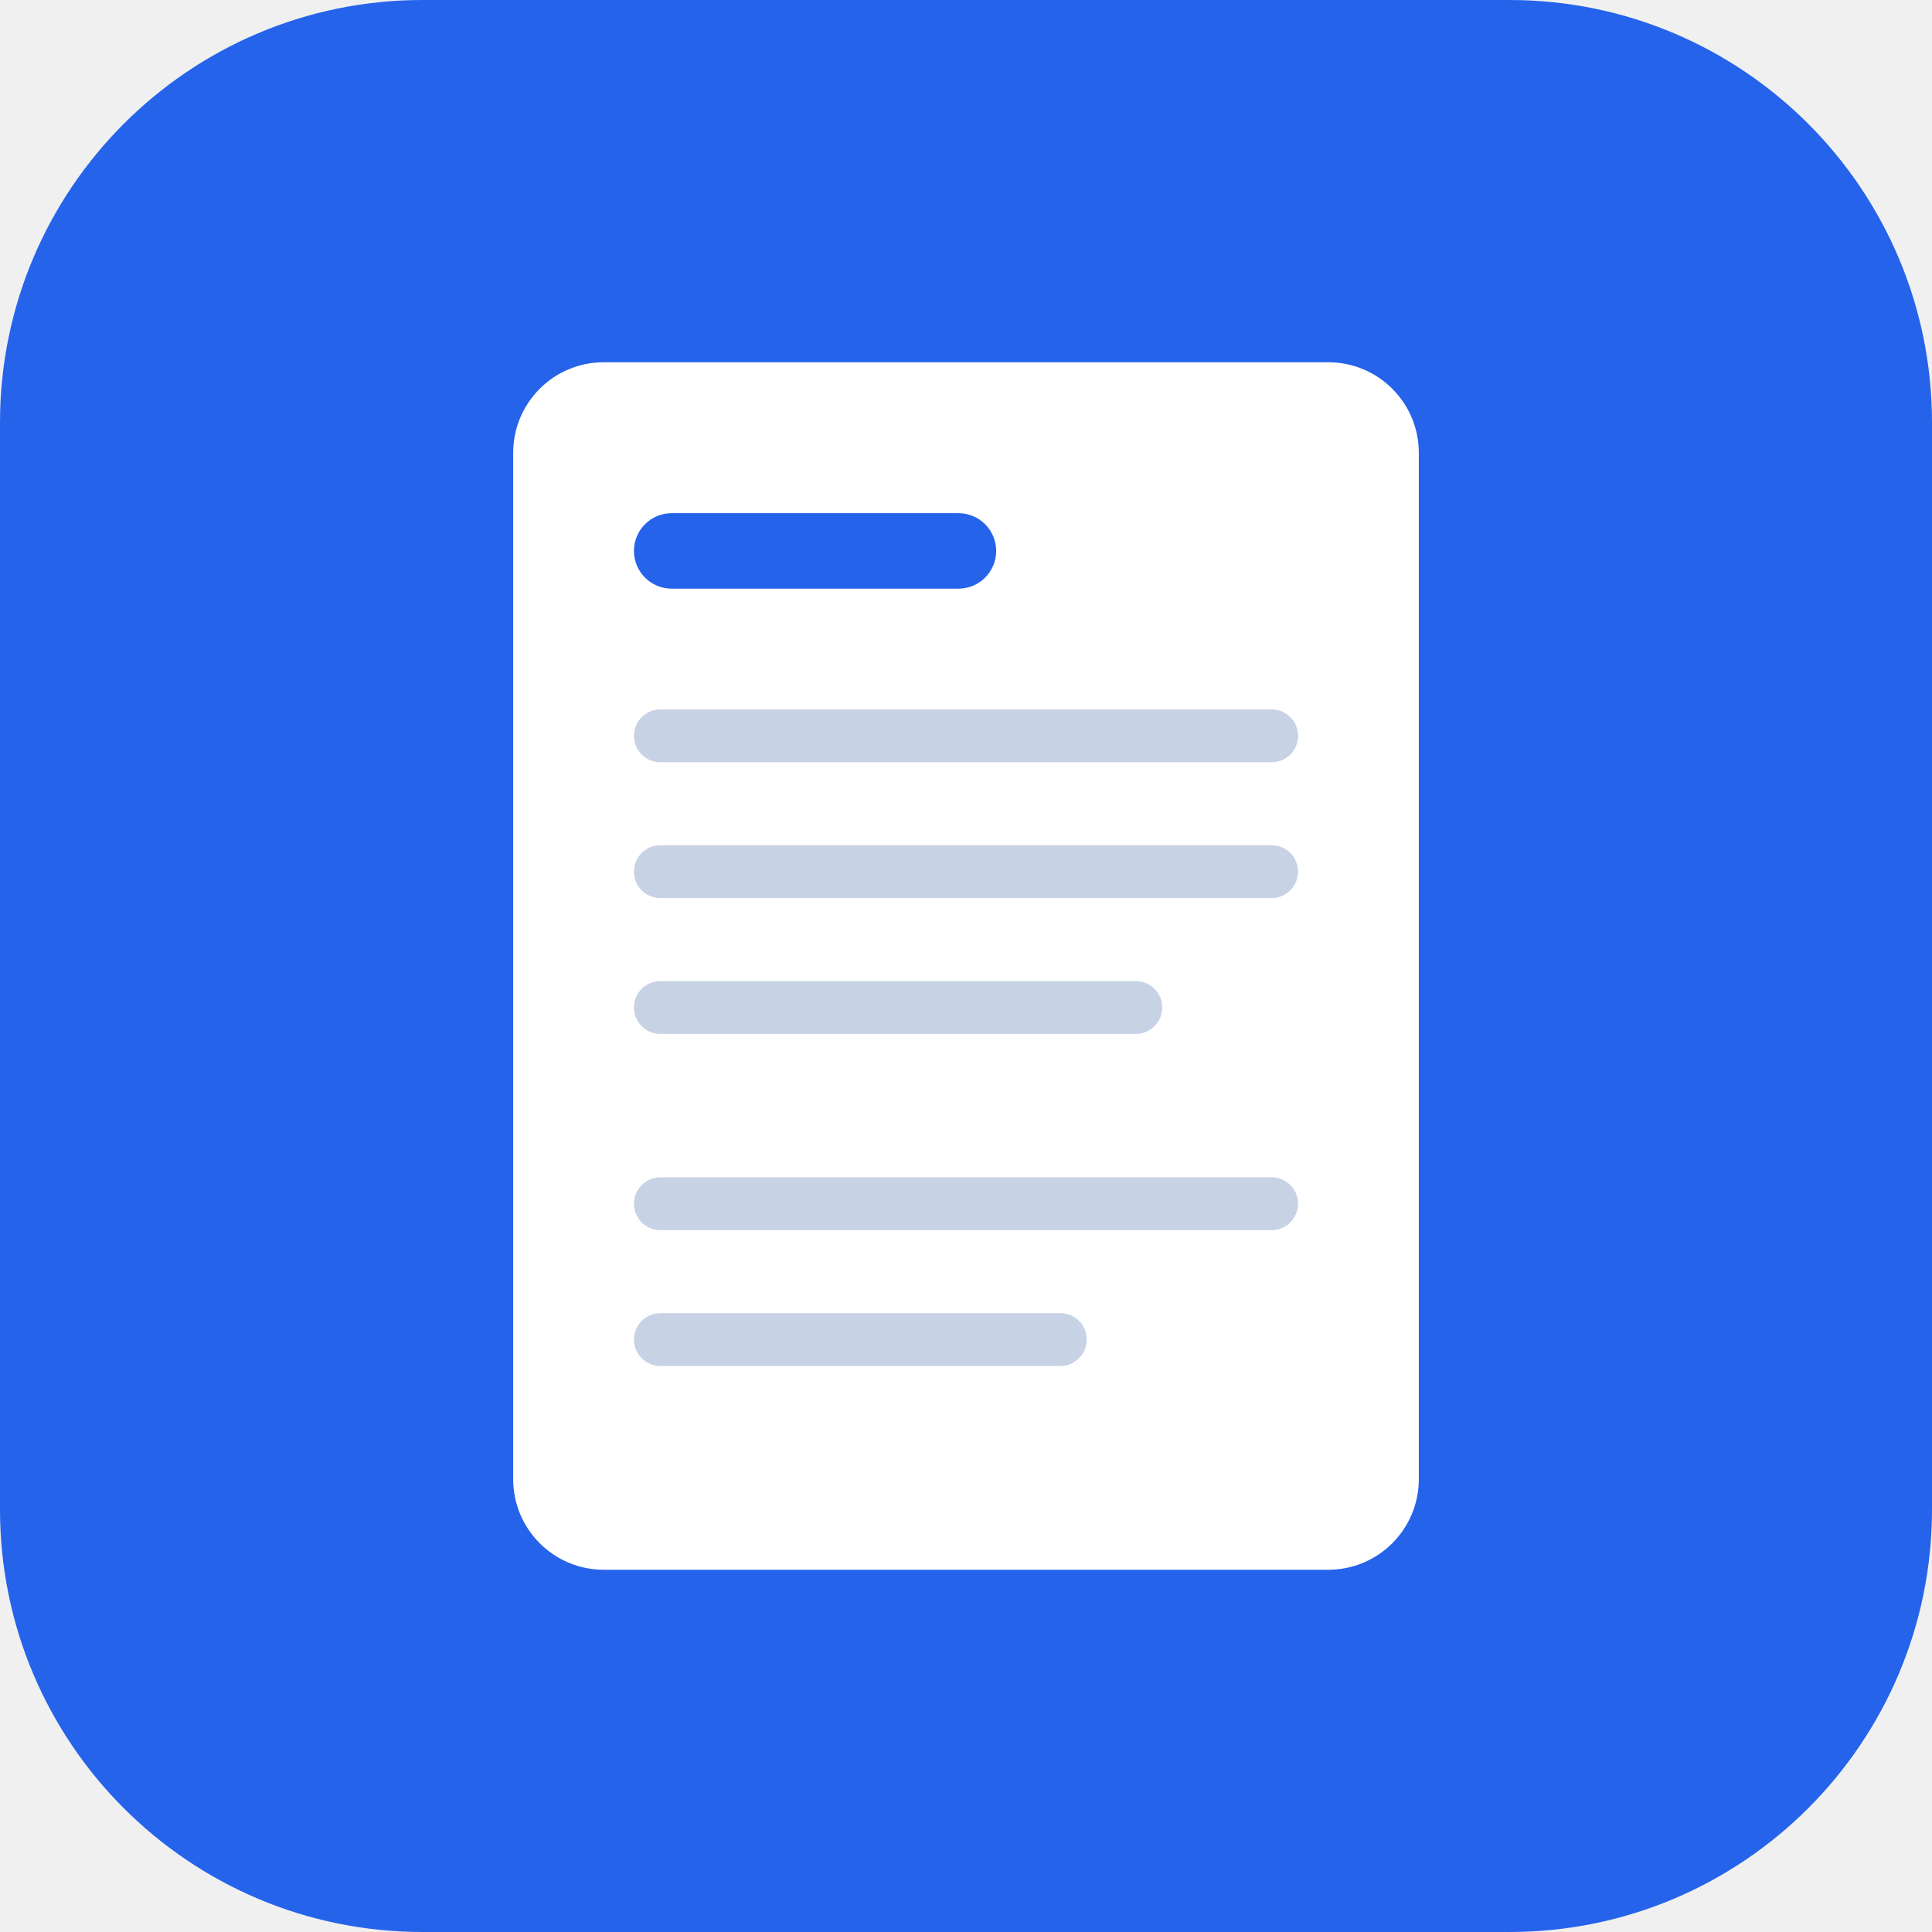
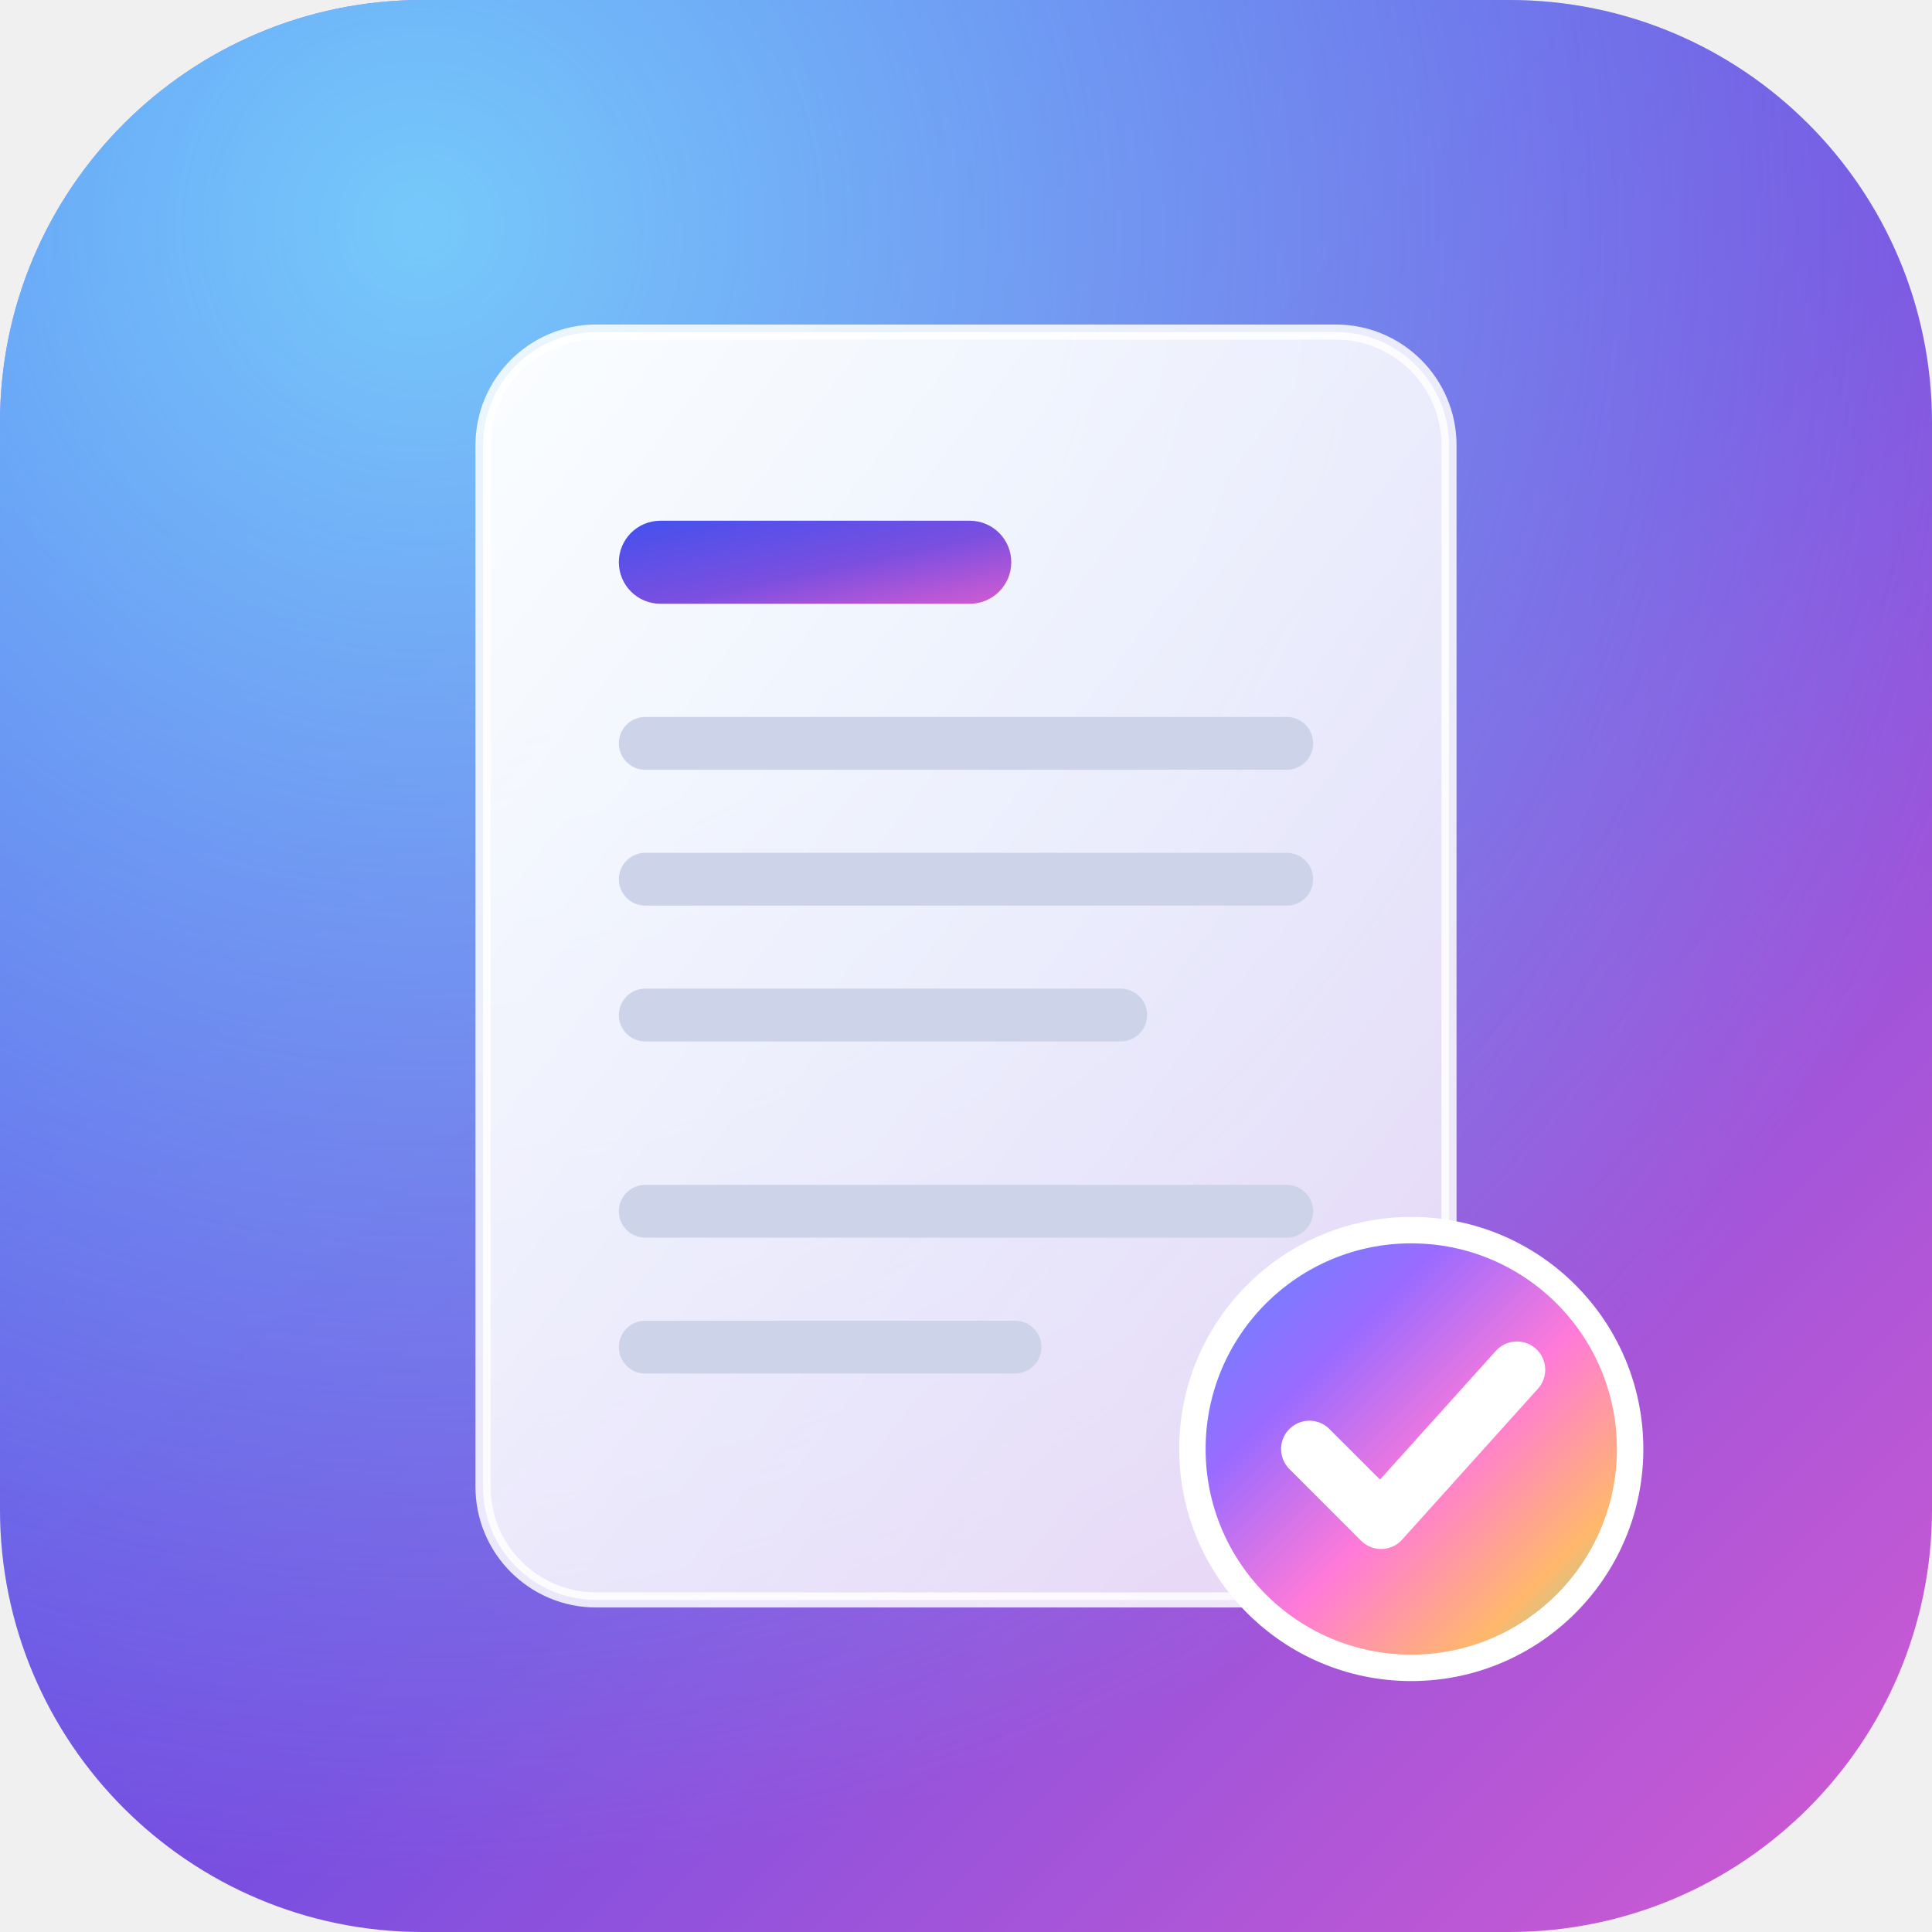
<svg xmlns="http://www.w3.org/2000/svg" viewBox="0 0 512 512">
-   <rect width="512" height="512" rx="112" fill="#2563eb" />
-   <rect x="136" y="96" width="240" height="320" rx="24" fill="#fff" />
-   <rect x="168" y="136" width="96" height="20" rx="10" fill="#2563eb" />
-   <rect x="168" y="188" width="176" height="14" rx="7" fill="#c7d2e5" />
-   <rect x="168" y="224" width="176" height="14" rx="7" fill="#c7d2e5" />
-   <rect x="168" y="260" width="140" height="14" rx="7" fill="#c7d2e5" />
-   <rect x="168" y="312" width="176" height="14" rx="7" fill="#c7d2e5" />
-   <rect x="168" y="348" width="120" height="14" rx="7" fill="#c7d2e5" />
+   <defs>
+     <linearGradient id="bg" x1="0" y1="0" x2="1" y2="1">
+       <stop offset="0" stop-color="#4351ee" />
+       <stop offset=".55" stop-color="#7a4fe0" />
+       <stop offset="1" stop-color="#d45bd1" />
+     </linearGradient>
+     <radialGradient id="glow" cx=".22" cy=".12" r=".85">
+       <stop offset="0" stop-color="#7fe7ff" stop-opacity=".8" />
+       <stop offset="1" stop-color="#7fe7ff" stop-opacity="0" />
+     </radialGradient>
+     <linearGradient id="glass" x1="0" y1="0" x2="1" y2="1">
+       <stop offset="0" stop-color="#fff" stop-opacity=".97" />
+       <stop offset="1" stop-color="#fff" stop-opacity=".74" />
+     </linearGradient>
+     <linearGradient id="holo" x1="0" y1="0" x2="1" y2="1">
+       <stop offset="0" stop-color="#5b8cff" />
+       <stop offset=".3" stop-color="#9a6bff" />
+       <stop offset=".55" stop-color="#ff7ad9" />
+       <stop offset=".8" stop-color="#ffb86b" />
+       <stop offset="1" stop-color="#4fe0d0" />
+     </linearGradient>
+   </defs>
+   <rect width="512" height="512" rx="112" fill="url(#bg)" />
+   <rect width="512" height="512" rx="112" fill="url(#glow)" />
+   <rect x="128" y="88" width="256" height="336" rx="30" fill="url(#glass)" stroke="#fff" stroke-opacity=".85" stroke-width="4" />
+   <rect x="164" y="138" width="104" height="22" rx="11" fill="url(#bg)" />
+   <rect x="164" y="190" width="184" height="14" rx="7" fill="#cdd4ea" />
+   <rect x="164" y="226" width="184" height="14" rx="7" fill="#cdd4ea" />
+   <rect x="164" y="262" width="140" height="14" rx="7" fill="#cdd4ea" />
+   <rect x="164" y="314" width="184" height="14" rx="7" fill="#cdd4ea" />
+   <rect x="164" y="350" width="112" height="14" rx="7" fill="#cdd4ea" />
+   <circle cx="374" cy="384" r="58" fill="url(#holo)" stroke="#fff" stroke-width="7" />
+   <path d="M347 384l19 19 36-40" stroke="#fff" stroke-width="15" fill="none" stroke-linecap="round" stroke-linejoin="round" />
</svg>
